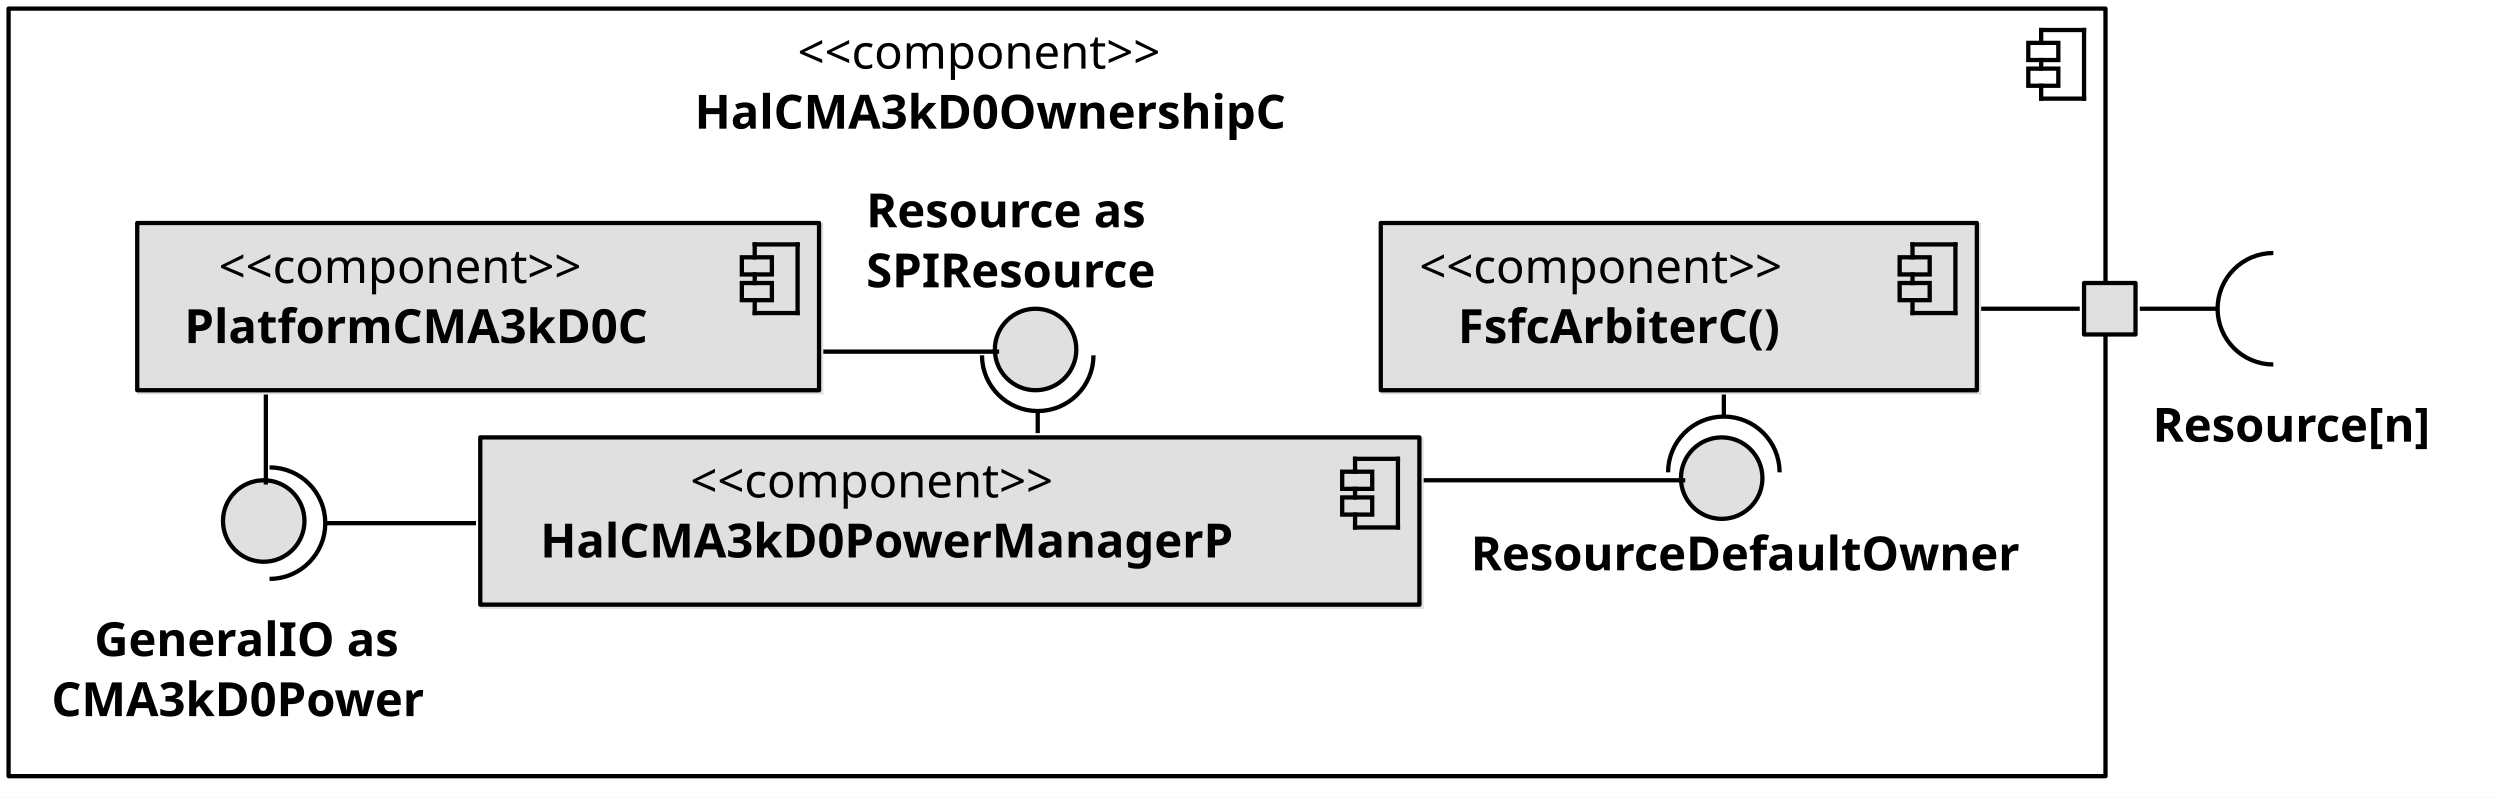
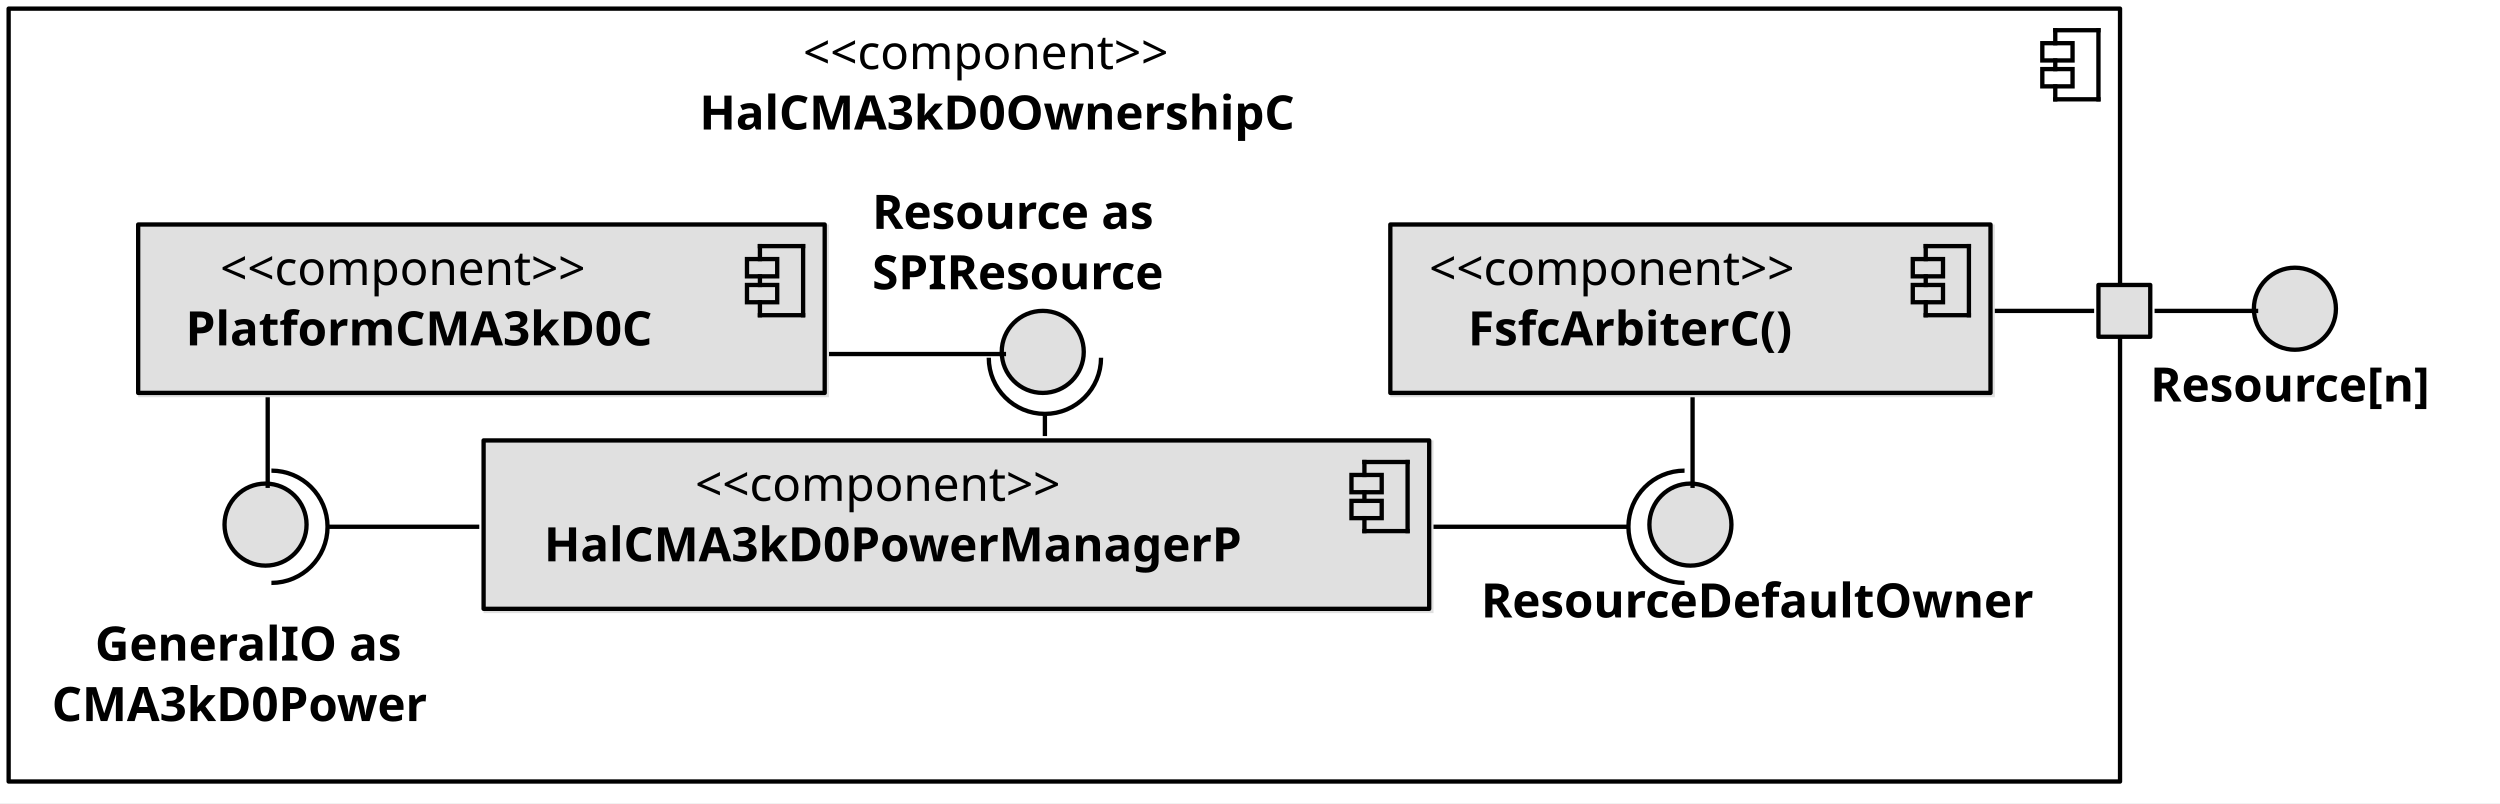
- <svg xmlns="http://www.w3.org/2000/svg" fill-opacity="0" color-rendering="auto" color-interpolation="auto" stroke="rgb(0,0,0)" text-rendering="auto" stroke-linecap="square" width="583" stroke-miterlimit="10" stroke-opacity="0" shape-rendering="auto" fill="rgb(0,0,0)" stroke-dasharray="none" font-weight="normal" stroke-width="1" height="186" font-family="'Dialog'" font-style="normal" stroke-linejoin="miter" font-size="12" stroke-dashoffset="0" image-rendering="auto">
+ <svg xmlns="http://www.w3.org/2000/svg" fill-opacity="0" color-rendering="auto" color-interpolation="auto" stroke="rgb(0,0,0)" text-rendering="auto" stroke-linecap="square" width="579" stroke-miterlimit="10" stroke-opacity="0" shape-rendering="auto" fill="rgb(0,0,0)" stroke-dasharray="none" font-weight="normal" stroke-width="1" height="186" font-family="'Dialog'" font-style="normal" stroke-linejoin="miter" font-size="12" stroke-dashoffset="0" image-rendering="auto">
  <defs id="genericDefs" />
  <g>
    <defs id="defs1">
      <clipPath clipPathUnits="userSpaceOnUse" id="clipPath1">
        <path d="M-7 -7 L501 -7 L501 191 L-7 191 L-7 -7 Z" />
      </clipPath>
      <clipPath clipPathUnits="userSpaceOnUse" id="clipPath2">
        <path d="M0 0 L466 0 L466 31 L0 31 L0 0 Z" />
      </clipPath>
      <clipPath clipPathUnits="userSpaceOnUse" id="clipPath3">
        <path d="M-7 -7 L231 -7 L231 51 L-7 51 L-7 -7 Z" />
      </clipPath>
      <clipPath clipPathUnits="userSpaceOnUse" id="clipPath4">
        <path d="M0 0 L196 0 L196 31 L0 31 L0 0 Z" />
      </clipPath>
      <clipPath clipPathUnits="userSpaceOnUse" id="clipPath5">
+         <path d="M-7 -7 L171 -7 L171 51 L-7 51 L-7 -7 Z" />
+       </clipPath>
+       <clipPath clipPathUnits="userSpaceOnUse" id="clipPath6">
+         <path d="M0 0 L136 0 L136 31 L0 31 L0 0 Z" />
+       </clipPath>
+       <clipPath clipPathUnits="userSpaceOnUse" id="clipPath7">
        <path d="M-7 -7 L31 -7 L31 31 L-7 31 L-7 -7 Z" />
-       </clipPath>
-       <clipPath clipPathUnits="userSpaceOnUse" id="clipPath6">
-         <path d="M-7 -7 L171 -7 L171 51 L-7 51 L-7 -7 Z" />
-       </clipPath>
-       <clipPath clipPathUnits="userSpaceOnUse" id="clipPath7">
-         <path d="M0 0 L136 0 L136 31 L0 31 L0 0 Z" />
      </clipPath>
      <clipPath clipPathUnits="userSpaceOnUse" id="clipPath8">
        <path d="M-7 -7 L151 -7 L151 51 L-7 51 L-7 -7 Z" />
      </clipPath>
      <clipPath clipPathUnits="userSpaceOnUse" id="clipPath9">
        <path d="M0 0 L116 0 L116 31 L0 31 L0 0 Z" />
      </clipPath>
      <clipPath clipPathUnits="userSpaceOnUse" id="clipPath10">
        <path d="M-7 -7 L23 -7 L23 23 L-7 23 L-7 -7 Z" />
      </clipPath>
      <clipPath clipPathUnits="userSpaceOnUse" id="clipPath11">
        <path d="M-87 -14 L174 -14 L174 28 L-87 28 L-87 -14 Z" />
      </clipPath>
      <clipPath clipPathUnits="userSpaceOnUse" id="clipPath12">
+         <path d="M-150 -14 L300 -14 L300 28 L-150 28 L-150 -14 Z" />
+       </clipPath>
+       <clipPath clipPathUnits="userSpaceOnUse" id="clipPath13">
        <path d="M-88 -28 L176 -28 L176 56 L-88 56 L-88 -28 Z" />
      </clipPath>
-       <clipPath clipPathUnits="userSpaceOnUse" id="clipPath13">
+       <clipPath clipPathUnits="userSpaceOnUse" id="clipPath14">
        <path d="M-111 -28 L222 -28 L222 56 L-111 56 L-111 -28 Z" />
      </clipPath>
-       <clipPath clipPathUnits="userSpaceOnUse" id="clipPath14">
-         <path d="M-150 -14 L300 -14 L300 28 L-150 28 L-150 -14 Z" />
-       </clipPath>
      <clipPath clipPathUnits="userSpaceOnUse" id="clipPath15">
-         <path d="M0 0 L165 0 L165 104 L0 104 L0 0 Z" />
+         <path d="M0 0 L104 0 L104 125 L0 125 L0 0 Z" />
      </clipPath>
      <clipPath clipPathUnits="userSpaceOnUse" id="clipPath16">
-         <path d="M0 0 L104 0 L104 125 L0 125 L0 0 Z" />
+         <path d="M0 0 L104 0 L104 115 L0 115 L0 0 Z" />
      </clipPath>
      <clipPath clipPathUnits="userSpaceOnUse" id="clipPath17">
-         <path d="M0 0 L104 0 L104 115 L0 115 L0 0 Z" />
+         <path d="M0 0 L145 0 L145 104 L0 104 L0 0 Z" />
      </clipPath>
      <clipPath clipPathUnits="userSpaceOnUse" id="clipPath18">
-         <path d="M0 0 L145 0 L145 104 L0 104 L0 0 Z" />
+         <path d="M100 0 L100 145 L-4 145 L-4 0 L100 0 Z" />
      </clipPath>
      <clipPath clipPathUnits="userSpaceOnUse" id="clipPath19">
-         <path d="M100 0 L100 145 L-4 145 L-4 0 L100 0 Z" />
+         <path d="M0 0 L127 0 L127 104 L0 104 L0 0 Z" />
      </clipPath>
      <clipPath clipPathUnits="userSpaceOnUse" id="clipPath20">
-         <path d="M100 122 L-4 122 L-4 7 L100 7 L100 122 Z" />
+         <path d="M0 0 L128 0 L128 104 L0 104 L0 0 Z" />
      </clipPath>
      <clipPath clipPathUnits="userSpaceOnUse" id="clipPath21">
-         <path d="M0 0 L127 0 L127 104 L0 104 L0 0 Z" />
+         <path d="M0 0 L155 0 L155 104 L0 104 L0 0 Z" />
      </clipPath>
      <clipPath clipPathUnits="userSpaceOnUse" id="clipPath22">
-         <path d="M0 0 L128 0 L128 104 L0 104 L0 0 Z" />
-       </clipPath>
-       <clipPath clipPathUnits="userSpaceOnUse" id="clipPath23">
-         <path d="M24 124 L24 -4 L128 -4 L128 124 L24 124 Z" />
+         <path d="M51 151 L51 -4 L155 -4 L155 151 L51 151 Z" />
      </clipPath>
    </defs>
    <g fill="white" text-rendering="geometricPrecision" fill-opacity="1" stroke-opacity="1" stroke="white">
-       <rect x="0" width="583" height="186" y="0" stroke="none" />
+       <rect x="0" width="579" height="186" y="0" stroke="none" />
    </g>
    <g font-size="11" stroke-linecap="butt" transform="translate(2,2)" fill-opacity="1" fill="black" text-rendering="geometricPrecision" font-family="sans-serif" stroke-linejoin="round" stroke="black" font-weight="bold" stroke-opacity="1" stroke-miterlimit="0">
      <rect fill="none" x="0" width="489" height="179" y="0" clip-path="url(#clipPath1)" />
      <line stroke-linecap="square" clip-path="url(#clipPath1)" fill="none" x1="474" x2="484" y1="5" stroke-linejoin="miter" y2="5" stroke-miterlimit="10" />
      <line stroke-linecap="square" clip-path="url(#clipPath1)" fill="none" x1="484" x2="484" y1="5" stroke-linejoin="miter" y2="21" stroke-miterlimit="10" />
      <line stroke-linecap="square" clip-path="url(#clipPath1)" fill="none" x1="474" x2="484" y1="21" stroke-linejoin="miter" y2="21" stroke-miterlimit="10" />
      <line stroke-linecap="square" clip-path="url(#clipPath1)" fill="none" x1="474" x2="474" y1="5" stroke-linejoin="miter" y2="8" stroke-miterlimit="10" />
      <rect stroke-linecap="square" x="471" y="8" clip-path="url(#clipPath1)" fill="none" width="7" stroke-linejoin="miter" height="4" stroke-miterlimit="10" />
      <line stroke-linecap="square" clip-path="url(#clipPath1)" fill="none" x1="474" x2="474" y1="12" stroke-linejoin="miter" y2="14" stroke-miterlimit="10" />
      <rect stroke-linecap="square" x="471" y="14" clip-path="url(#clipPath1)" fill="none" width="7" stroke-linejoin="miter" height="4" stroke-miterlimit="10" />
      <line stroke-linecap="square" clip-path="url(#clipPath1)" fill="none" x1="474" x2="474" y1="18" stroke-linejoin="miter" y2="21" stroke-miterlimit="10" />
    </g>
    <g font-size="11" transform="translate(2,2)" fill-opacity="1" fill="black" text-rendering="geometricPrecision" font-family="sans-serif" stroke="black" stroke-opacity="1">
      <text x="184" xml:space="preserve" y="14" clip-path="url(#clipPath2)" stroke="none">&lt;&lt;component&gt;&gt;</text>
      <text x="160" xml:space="preserve" y="28" font-weight="bold" clip-path="url(#clipPath2)" stroke="none">HalCMA3kD0OwnershipC</text>
    </g>
    <g font-size="11" transform="translate(112,102)" fill-opacity="1" fill="rgb(224,224,224)" text-rendering="geometricPrecision" font-family="sans-serif" stroke="rgb(224,224,224)" font-weight="bold" stroke-opacity="1">
      <rect x="0" width="220" height="40" y="0" clip-path="url(#clipPath3)" stroke="none" />
    </g>
    <g font-size="11" stroke-linecap="butt" transform="translate(112,102)" fill-opacity="1" fill="black" text-rendering="geometricPrecision" font-family="sans-serif" stroke-linejoin="round" stroke="black" font-weight="bold" stroke-opacity="1" stroke-miterlimit="0">
      <rect fill="none" x="0" width="219" height="39" y="0" clip-path="url(#clipPath3)" />
      <line stroke-linecap="square" clip-path="url(#clipPath3)" fill="none" x1="204" x2="214" y1="5" stroke-linejoin="miter" y2="5" stroke-miterlimit="10" />
      <line stroke-linecap="square" clip-path="url(#clipPath3)" fill="none" x1="214" x2="214" y1="5" stroke-linejoin="miter" y2="21" stroke-miterlimit="10" />
      <line stroke-linecap="square" clip-path="url(#clipPath3)" fill="none" x1="204" x2="214" y1="21" stroke-linejoin="miter" y2="21" stroke-miterlimit="10" />
      <line stroke-linecap="square" clip-path="url(#clipPath3)" fill="none" x1="204" x2="204" y1="5" stroke-linejoin="miter" y2="8" stroke-miterlimit="10" />
      <rect stroke-linecap="square" x="201" y="8" clip-path="url(#clipPath3)" fill="none" width="7" stroke-linejoin="miter" height="4" stroke-miterlimit="10" />
      <line stroke-linecap="square" clip-path="url(#clipPath3)" fill="none" x1="204" x2="204" y1="12" stroke-linejoin="miter" y2="14" stroke-miterlimit="10" />
      <rect stroke-linecap="square" x="201" y="14" clip-path="url(#clipPath3)" fill="none" width="7" stroke-linejoin="miter" height="4" stroke-miterlimit="10" />
      <line stroke-linecap="square" clip-path="url(#clipPath3)" fill="none" x1="204" x2="204" y1="18" stroke-linejoin="miter" y2="21" stroke-miterlimit="10" />
    </g>
    <g font-size="11" transform="translate(112,102)" fill-opacity="1" fill="black" text-rendering="geometricPrecision" font-family="sans-serif" stroke="black" stroke-opacity="1">
      <text x="49" xml:space="preserve" y="14" clip-path="url(#clipPath4)" stroke="none">&lt;&lt;component&gt;&gt;</text>
      <text x="14" xml:space="preserve" y="28" font-weight="bold" clip-path="url(#clipPath4)" stroke="none">HalCMA3kD0PowerManagerP</text>
    </g>
-     <g font-size="11" transform="translate(392,102)" fill-opacity="1" fill="rgb(224,224,224)" text-rendering="geometricPrecision" font-family="sans-serif" stroke="rgb(224,224,224)" font-weight="bold" stroke-opacity="1">
-       <circle r="9.5" clip-path="url(#clipPath5)" cx="9.5" cy="9.5" stroke="none" />
-     </g>
-     <g font-size="11" stroke-linecap="butt" transform="translate(392,102)" fill-opacity="1" fill="black" text-rendering="geometricPrecision" font-family="sans-serif" stroke-linejoin="round" stroke="black" font-weight="bold" stroke-opacity="1" stroke-miterlimit="0">
-       <circle fill="none" r="9.5" clip-path="url(#clipPath5)" cx="9.5" cy="9.5" />
-     </g>
    <g font-size="11" transform="translate(32,52)" fill-opacity="1" fill="rgb(224,224,224)" text-rendering="geometricPrecision" font-family="sans-serif" stroke="rgb(224,224,224)" font-weight="bold" stroke-opacity="1">
-       <rect x="0" width="160" height="40" y="0" clip-path="url(#clipPath6)" stroke="none" />
+       <rect x="0" width="160" height="40" y="0" clip-path="url(#clipPath5)" stroke="none" />
    </g>
    <g font-size="11" stroke-linecap="butt" transform="translate(32,52)" fill-opacity="1" fill="black" text-rendering="geometricPrecision" font-family="sans-serif" stroke-linejoin="round" stroke="black" font-weight="bold" stroke-opacity="1" stroke-miterlimit="0">
-       <rect fill="none" x="0" width="159" height="39" y="0" clip-path="url(#clipPath6)" />
-       <line stroke-linecap="square" clip-path="url(#clipPath6)" fill="none" x1="144" x2="154" y1="5" stroke-linejoin="miter" y2="5" stroke-miterlimit="10" />
-       <line stroke-linecap="square" clip-path="url(#clipPath6)" fill="none" x1="154" x2="154" y1="5" stroke-linejoin="miter" y2="21" stroke-miterlimit="10" />
-       <line stroke-linecap="square" clip-path="url(#clipPath6)" fill="none" x1="144" x2="154" y1="21" stroke-linejoin="miter" y2="21" stroke-miterlimit="10" />
-       <line stroke-linecap="square" clip-path="url(#clipPath6)" fill="none" x1="144" x2="144" y1="5" stroke-linejoin="miter" y2="8" stroke-miterlimit="10" />
-       <rect stroke-linecap="square" x="141" y="8" clip-path="url(#clipPath6)" fill="none" width="7" stroke-linejoin="miter" height="4" stroke-miterlimit="10" />
-       <line stroke-linecap="square" clip-path="url(#clipPath6)" fill="none" x1="144" x2="144" y1="12" stroke-linejoin="miter" y2="14" stroke-miterlimit="10" />
-       <rect stroke-linecap="square" x="141" y="14" clip-path="url(#clipPath6)" fill="none" width="7" stroke-linejoin="miter" height="4" stroke-miterlimit="10" />
-       <line stroke-linecap="square" clip-path="url(#clipPath6)" fill="none" x1="144" x2="144" y1="18" stroke-linejoin="miter" y2="21" stroke-miterlimit="10" />
+       <rect fill="none" x="0" width="159" height="39" y="0" clip-path="url(#clipPath5)" />
+       <line stroke-linecap="square" clip-path="url(#clipPath5)" fill="none" x1="144" x2="154" y1="5" stroke-linejoin="miter" y2="5" stroke-miterlimit="10" />
+       <line stroke-linecap="square" clip-path="url(#clipPath5)" fill="none" x1="154" x2="154" y1="5" stroke-linejoin="miter" y2="21" stroke-miterlimit="10" />
+       <line stroke-linecap="square" clip-path="url(#clipPath5)" fill="none" x1="144" x2="154" y1="21" stroke-linejoin="miter" y2="21" stroke-miterlimit="10" />
+       <line stroke-linecap="square" clip-path="url(#clipPath5)" fill="none" x1="144" x2="144" y1="5" stroke-linejoin="miter" y2="8" stroke-miterlimit="10" />
+       <rect stroke-linecap="square" x="141" y="8" clip-path="url(#clipPath5)" fill="none" width="7" stroke-linejoin="miter" height="4" stroke-miterlimit="10" />
+       <line stroke-linecap="square" clip-path="url(#clipPath5)" fill="none" x1="144" x2="144" y1="12" stroke-linejoin="miter" y2="14" stroke-miterlimit="10" />
+       <rect stroke-linecap="square" x="141" y="14" clip-path="url(#clipPath5)" fill="none" width="7" stroke-linejoin="miter" height="4" stroke-miterlimit="10" />
+       <line stroke-linecap="square" clip-path="url(#clipPath5)" fill="none" x1="144" x2="144" y1="18" stroke-linejoin="miter" y2="21" stroke-miterlimit="10" />
    </g>
    <g font-size="11" transform="translate(32,52)" fill-opacity="1" fill="black" text-rendering="geometricPrecision" font-family="sans-serif" stroke="black" stroke-opacity="1">
-       <text x="19" xml:space="preserve" y="14" clip-path="url(#clipPath7)" stroke="none">&lt;&lt;component&gt;&gt;</text>
-       <text x="11" xml:space="preserve" y="28" font-weight="bold" clip-path="url(#clipPath7)" stroke="none">PlatformCMA3kD0C</text>
+       <text x="19" xml:space="preserve" y="14" clip-path="url(#clipPath6)" stroke="none">&lt;&lt;component&gt;&gt;</text>
+       <text x="11" xml:space="preserve" y="28" font-weight="bold" clip-path="url(#clipPath6)" stroke="none">PlatformCMA3kD0C</text>
    </g>
    <g font-size="11" transform="translate(52,112)" fill-opacity="1" fill="rgb(224,224,224)" text-rendering="geometricPrecision" font-family="sans-serif" stroke="rgb(224,224,224)" font-weight="bold" stroke-opacity="1">
-       <circle r="9.5" clip-path="url(#clipPath5)" cx="9.5" cy="9.5" stroke="none" />
+       <circle r="9.5" clip-path="url(#clipPath7)" cx="9.5" cy="9.5" stroke="none" />
    </g>
    <g font-size="11" stroke-linecap="butt" transform="translate(52,112)" fill-opacity="1" fill="black" text-rendering="geometricPrecision" font-family="sans-serif" stroke-linejoin="round" stroke="black" font-weight="bold" stroke-opacity="1" stroke-miterlimit="0">
-       <circle fill="none" r="9.5" clip-path="url(#clipPath5)" cx="9.5" cy="9.5" />
+       <circle fill="none" r="9.5" clip-path="url(#clipPath7)" cx="9.5" cy="9.5" />
    </g>
    <g font-size="11" transform="translate(232,72)" fill-opacity="1" fill="rgb(224,224,224)" text-rendering="geometricPrecision" font-family="sans-serif" stroke="rgb(224,224,224)" font-weight="bold" stroke-opacity="1">
-       <circle r="9.5" clip-path="url(#clipPath5)" cx="9.5" cy="9.5" stroke="none" />
+       <circle r="9.5" clip-path="url(#clipPath7)" cx="9.5" cy="9.5" stroke="none" />
    </g>
    <g font-size="11" stroke-linecap="butt" transform="translate(232,72)" fill-opacity="1" fill="black" text-rendering="geometricPrecision" font-family="sans-serif" stroke-linejoin="round" stroke="black" font-weight="bold" stroke-opacity="1" stroke-miterlimit="0">
-       <circle fill="none" r="9.5" clip-path="url(#clipPath5)" cx="9.5" cy="9.5" />
+       <circle fill="none" r="9.5" clip-path="url(#clipPath7)" cx="9.5" cy="9.5" />
    </g>
    <g font-size="11" transform="translate(322,52)" fill-opacity="1" fill="rgb(224,224,224)" text-rendering="geometricPrecision" font-family="sans-serif" stroke="rgb(224,224,224)" font-weight="bold" stroke-opacity="1">
      <rect x="0" width="140" height="40" y="0" clip-path="url(#clipPath8)" stroke="none" />
    </g>
    <g font-size="11" stroke-linecap="butt" transform="translate(322,52)" fill-opacity="1" fill="black" text-rendering="geometricPrecision" font-family="sans-serif" stroke-linejoin="round" stroke="black" font-weight="bold" stroke-opacity="1" stroke-miterlimit="0">
      <rect fill="none" x="0" width="139" height="39" y="0" clip-path="url(#clipPath8)" />
      <line stroke-linecap="square" clip-path="url(#clipPath8)" fill="none" x1="124" x2="134" y1="5" stroke-linejoin="miter" y2="5" stroke-miterlimit="10" />
      <line stroke-linecap="square" clip-path="url(#clipPath8)" fill="none" x1="134" x2="134" y1="5" stroke-linejoin="miter" y2="21" stroke-miterlimit="10" />
      <line stroke-linecap="square" clip-path="url(#clipPath8)" fill="none" x1="124" x2="134" y1="21" stroke-linejoin="miter" y2="21" stroke-miterlimit="10" />
      <line stroke-linecap="square" clip-path="url(#clipPath8)" fill="none" x1="124" x2="124" y1="5" stroke-linejoin="miter" y2="8" stroke-miterlimit="10" />
      <rect stroke-linecap="square" x="121" y="8" clip-path="url(#clipPath8)" fill="none" width="7" stroke-linejoin="miter" height="4" stroke-miterlimit="10" />
      <line stroke-linecap="square" clip-path="url(#clipPath8)" fill="none" x1="124" x2="124" y1="12" stroke-linejoin="miter" y2="14" stroke-miterlimit="10" />
      <rect stroke-linecap="square" x="121" y="14" clip-path="url(#clipPath8)" fill="none" width="7" stroke-linejoin="miter" height="4" stroke-miterlimit="10" />
      <line stroke-linecap="square" clip-path="url(#clipPath8)" fill="none" x1="124" x2="124" y1="18" stroke-linejoin="miter" y2="21" stroke-miterlimit="10" />
    </g>
    <g font-size="11" transform="translate(322,52)" fill-opacity="1" fill="black" text-rendering="geometricPrecision" font-family="sans-serif" stroke="black" stroke-opacity="1">
      <text x="9" xml:space="preserve" y="14" clip-path="url(#clipPath9)" stroke="none">&lt;&lt;component&gt;&gt;</text>
      <text x="18" xml:space="preserve" y="28" font-weight="bold" clip-path="url(#clipPath9)" stroke="none">FsfcArbiterC()</text>
    </g>
    <g font-size="11" transform="translate(486,66)" fill-opacity="1" fill="rgb(224,224,224)" text-rendering="geometricPrecision" font-family="sans-serif" stroke="rgb(224,224,224)" stroke-opacity="1">
      <rect x="0" width="12" height="12" y="0" clip-path="url(#clipPath10)" stroke="none" />
    </g>
    <g font-size="11" stroke-linecap="butt" transform="translate(486,66)" fill-opacity="1" fill="black" text-rendering="geometricPrecision" font-family="sans-serif" stroke-linejoin="round" stroke="black" stroke-opacity="1" stroke-miterlimit="0">
      <rect fill="none" x="0" width="12" height="12" y="0" clip-path="url(#clipPath10)" />
    </g>
-     <g font-size="11" transform="translate(492,92)" fill-opacity="1" fill="black" text-rendering="geometricPrecision" font-family="sans-serif" stroke="black" font-weight="bold" stroke-opacity="1">
+     <g font-size="11" transform="translate(382,112)" fill-opacity="1" fill="rgb(224,224,224)" text-rendering="geometricPrecision" font-family="sans-serif" stroke="rgb(224,224,224)" font-weight="bold" stroke-opacity="1">
+       <circle r="9.5" clip-path="url(#clipPath7)" cx="9.5" cy="9.5" stroke="none" />
+     </g>
+     <g font-size="11" stroke-linecap="butt" transform="translate(382,112)" fill-opacity="1" fill="black" text-rendering="geometricPrecision" font-family="sans-serif" stroke-linejoin="round" stroke="black" font-weight="bold" stroke-opacity="1" stroke-miterlimit="0">
+       <circle fill="none" r="9.5" clip-path="url(#clipPath7)" cx="9.5" cy="9.5" />
+     </g>
+     <g font-size="11" transform="translate(522,62)" fill-opacity="1" fill="rgb(224,224,224)" text-rendering="geometricPrecision" font-family="sans-serif" stroke="rgb(224,224,224)" font-weight="bold" stroke-opacity="1">
+       <circle r="9.5" clip-path="url(#clipPath7)" cx="9.5" cy="9.5" stroke="none" />
+     </g>
+     <g font-size="11" stroke-linecap="butt" transform="translate(522,62)" fill-opacity="1" fill="black" text-rendering="geometricPrecision" font-family="sans-serif" stroke-linejoin="round" stroke="black" font-weight="bold" stroke-opacity="1" stroke-miterlimit="0">
+       <circle fill="none" r="9.5" clip-path="url(#clipPath7)" cx="9.5" cy="9.5" />
+     </g>
+     <g font-size="11" transform="translate(488,82)" fill-opacity="1" fill="black" text-rendering="geometricPrecision" font-family="sans-serif" stroke="black" font-weight="bold" stroke-opacity="1">
      <text x="10" xml:space="preserve" y="11" clip-path="url(#clipPath11)" stroke="none">Resource[n]</text>
    </g>
+     <g font-size="11" transform="translate(332,132)" fill-opacity="1" fill="black" text-rendering="geometricPrecision" font-family="sans-serif" stroke="black" font-weight="bold" stroke-opacity="1">
+       <text x="11" xml:space="preserve" y="11" clip-path="url(#clipPath12)" stroke="none">ResourceDefaultOwner</text>
+     </g>
    <g font-size="11" transform="translate(192,42)" fill-opacity="1" fill="black" text-rendering="geometricPrecision" font-family="sans-serif" stroke="black" font-weight="bold" stroke-opacity="1">
-       <text x="10" xml:space="preserve" y="11" clip-path="url(#clipPath12)" stroke="none">Resource as</text>
-       <text x="10" xml:space="preserve" y="25" clip-path="url(#clipPath12)" stroke="none">SPIResource</text>
+       <text x="10" xml:space="preserve" y="11" clip-path="url(#clipPath13)" stroke="none">Resource as</text>
+       <text x="10" xml:space="preserve" y="25" clip-path="url(#clipPath13)" stroke="none">SPIResource</text>
    </g>
    <g font-size="11" transform="translate(2,142)" fill-opacity="1" fill="black" text-rendering="geometricPrecision" font-family="sans-serif" stroke="black" font-weight="bold" stroke-opacity="1">
-       <text x="20" xml:space="preserve" y="11" clip-path="url(#clipPath13)" stroke="none">GeneralIO as</text>
-       <text x="10" xml:space="preserve" y="25" clip-path="url(#clipPath13)" stroke="none">CMA3kD0Power</text>
-     </g>
-     <g font-size="11" transform="translate(332,122)" fill-opacity="1" fill="black" text-rendering="geometricPrecision" font-family="sans-serif" stroke="black" font-weight="bold" stroke-opacity="1">
-       <text x="11" xml:space="preserve" y="11" clip-path="url(#clipPath14)" stroke="none">ResourceDefaultOwner</text>
-     </g>
-     <g font-size="11" stroke-linecap="butt" transform="translate(282,62)" fill-opacity="1" fill="black" text-rendering="geometricPrecision" font-family="sans-serif" stroke-linejoin="round" stroke="black" stroke-opacity="1">
-       <line y2="50" fill="none" x1="111" clip-path="url(#clipPath15)" x2="50" y1="50" />
+       <text x="20" xml:space="preserve" y="11" clip-path="url(#clipPath14)" stroke="none">GeneralIO as</text>
+       <text x="10" xml:space="preserve" y="25" clip-path="url(#clipPath14)" stroke="none">CMA3kD0Power</text>
    </g>
    <g font-size="11" stroke-linecap="butt" transform="translate(12,42)" fill-opacity="1" fill="black" text-rendering="geometricPrecision" font-family="sans-serif" stroke-linejoin="round" stroke="black" stroke-opacity="1">
-       <line y2="50" fill="none" x1="50" clip-path="url(#clipPath16)" x2="50" y1="71" />
+       <line y2="50" fill="none" x1="50" clip-path="url(#clipPath15)" x2="50" y1="71" />
    </g>
    <g font-size="11" stroke-linecap="butt" transform="translate(192,40)" fill-opacity="1" fill="black" text-rendering="geometricPrecision" font-family="sans-serif" stroke-linejoin="round" stroke="black" stroke-opacity="1">
-       <line y2="56" fill="none" x1="50" clip-path="url(#clipPath17)" x2="50" y1="61" />
-       <path fill="none" d="M37 42.857 A13 13 0 0 0 63 42.857" clip-path="url(#clipPath17)" />
+       <line y2="56" fill="none" x1="50" clip-path="url(#clipPath16)" x2="50" y1="61" />
+       <path fill="none" d="M37 42.857 A13 13 0 0 0 63 42.857" clip-path="url(#clipPath16)" />
    </g>
    <g font-size="11" stroke-linecap="butt" transform="translate(142,32)" fill-opacity="1" fill="black" text-rendering="geometricPrecision" font-family="sans-serif" stroke-linejoin="round" stroke="black" stroke-opacity="1">
-       <line y2="50" fill="none" x1="91" clip-path="url(#clipPath18)" x2="50" y1="50" />
+       <line y2="50" fill="none" x1="91" clip-path="url(#clipPath17)" x2="50" y1="50" />
    </g>
    <g font-size="11" stroke-linecap="butt" transform="translate(20,72)" fill-opacity="1" fill="black" text-rendering="geometricPrecision" font-family="sans-serif" stroke-linejoin="round" stroke="black" stroke-opacity="1">
-       <line y2="50" fill="none" x1="91" clip-path="url(#clipPath18)" x2="56" y1="50" />
-       <path fill="none" d="M37 42.857 A13 13 0 0 0 63 42.857" clip-path="url(#clipPath19)" transform="translate(50,50) rotate(-90) translate(-50,-50)" />
-     </g>
-     <g font-size="11" stroke-linecap="butt" transform="translate(352,42)" fill-opacity="1" fill="black" text-rendering="geometricPrecision" font-family="sans-serif" stroke-linejoin="round" stroke="black" stroke-opacity="1">
-       <line y2="55" fill="none" x1="50" clip-path="url(#clipPath17)" x2="50" y1="50" />
-       <path fill="none" d="M37 53.857 A13 13 0 0 0 63 53.857" clip-path="url(#clipPath20)" transform="translate(50,61) rotate(-180) translate(-50,-61)" />
+       <line y2="50" fill="none" x1="91" clip-path="url(#clipPath17)" x2="56" y1="50" />
+       <path fill="none" d="M37 42.857 A13 13 0 0 0 63 42.857" clip-path="url(#clipPath18)" transform="translate(50,50) rotate(-90) translate(-50,-50)" />
    </g>
    <g font-size="11" stroke-linecap="butt" transform="translate(412,22)" fill-opacity="1" fill="black" text-rendering="geometricPrecision" font-family="sans-serif" stroke-linejoin="round" stroke="black" stroke-opacity="1">
-       <line y2="50" fill="none" x1="50" clip-path="url(#clipPath21)" x2="73" y1="50" />
+       <line y2="50" fill="none" x1="50" clip-path="url(#clipPath19)" x2="73" y1="50" />
+     </g>
+     <g font-size="11" stroke-linecap="butt" transform="translate(342,42)" fill-opacity="1" fill="black" text-rendering="geometricPrecision" font-family="sans-serif" stroke-linejoin="round" stroke="black" stroke-opacity="1">
+       <line y2="50" fill="none" x1="50" clip-path="url(#clipPath15)" x2="50" y1="71" />
    </g>
    <g font-size="11" stroke-linecap="butt" transform="translate(449,22)" fill-opacity="1" fill="black" text-rendering="geometricPrecision" font-family="sans-serif" stroke-linejoin="round" stroke="black" stroke-opacity="1">
-       <line y2="50" fill="none" x1="50" clip-path="url(#clipPath22)" x2="68" y1="50" />
-       <path fill="none" d="M61 42.857 A13 13 0 0 0 87 42.857" clip-path="url(#clipPath23)" transform="translate(74,50) rotate(90) translate(-74,-50)" />
+       <line y2="50" fill="none" x1="74" clip-path="url(#clipPath20)" x2="50" y1="50" />
+     </g>
+     <g font-size="11" stroke-linecap="butt" transform="translate(282,72)" fill-opacity="1" fill="black" text-rendering="geometricPrecision" font-family="sans-serif" stroke-linejoin="round" stroke="black" stroke-opacity="1">
+       <line y2="50" fill="none" x1="50" clip-path="url(#clipPath21)" x2="95" y1="50" />
+       <path fill="none" d="M88 42.857 A13 13 0 0 0 114 42.857" clip-path="url(#clipPath22)" transform="translate(101,50) rotate(90) translate(-101,-50)" />
    </g>
    <g fill="rgb(120,120,120)" text-rendering="geometricPrecision" fill-opacity="1" font-size="8" stroke-opacity="1" stroke="rgb(120,120,120)">
      <text x="0" xml:space="preserve" y="10" stroke="none" />
    </g>
  </g>
</svg>
